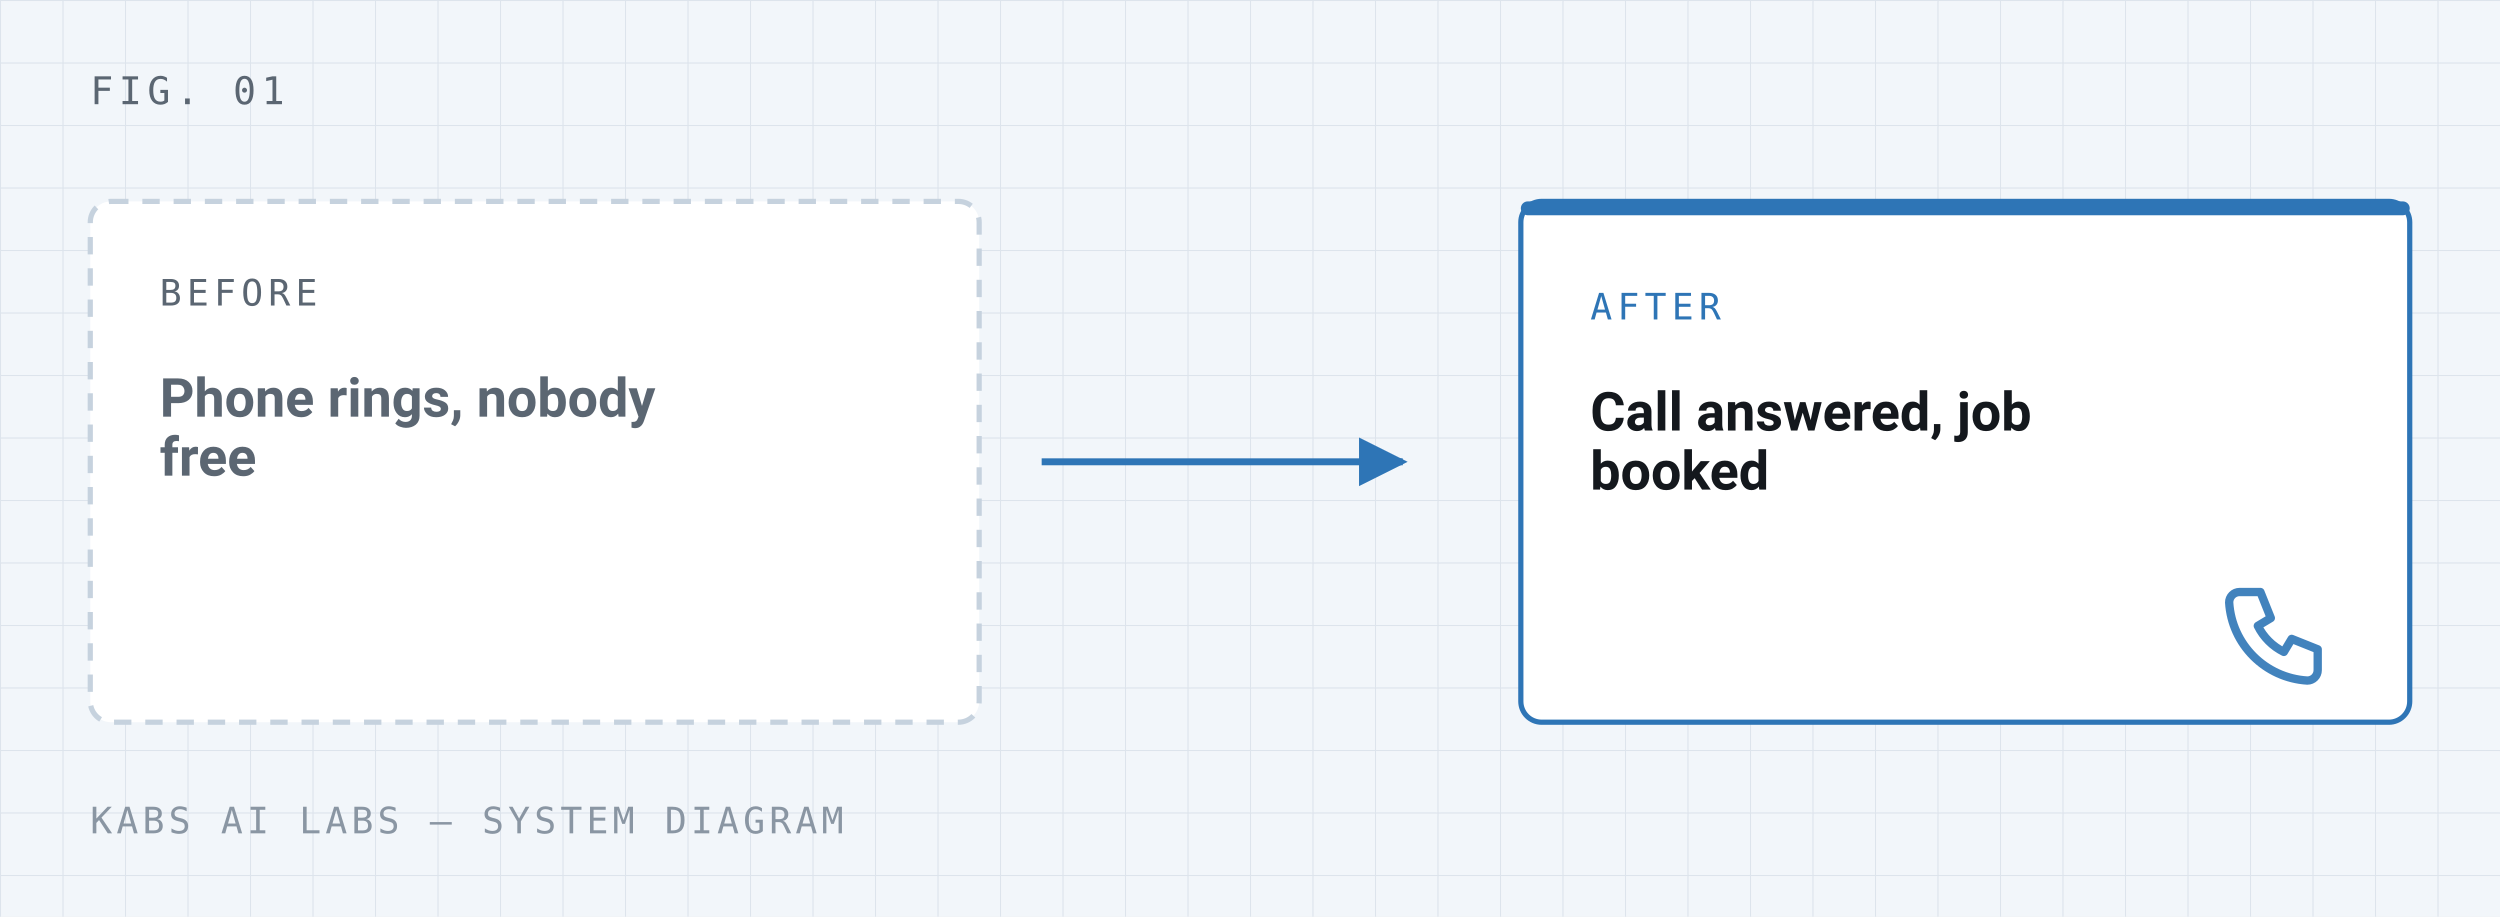
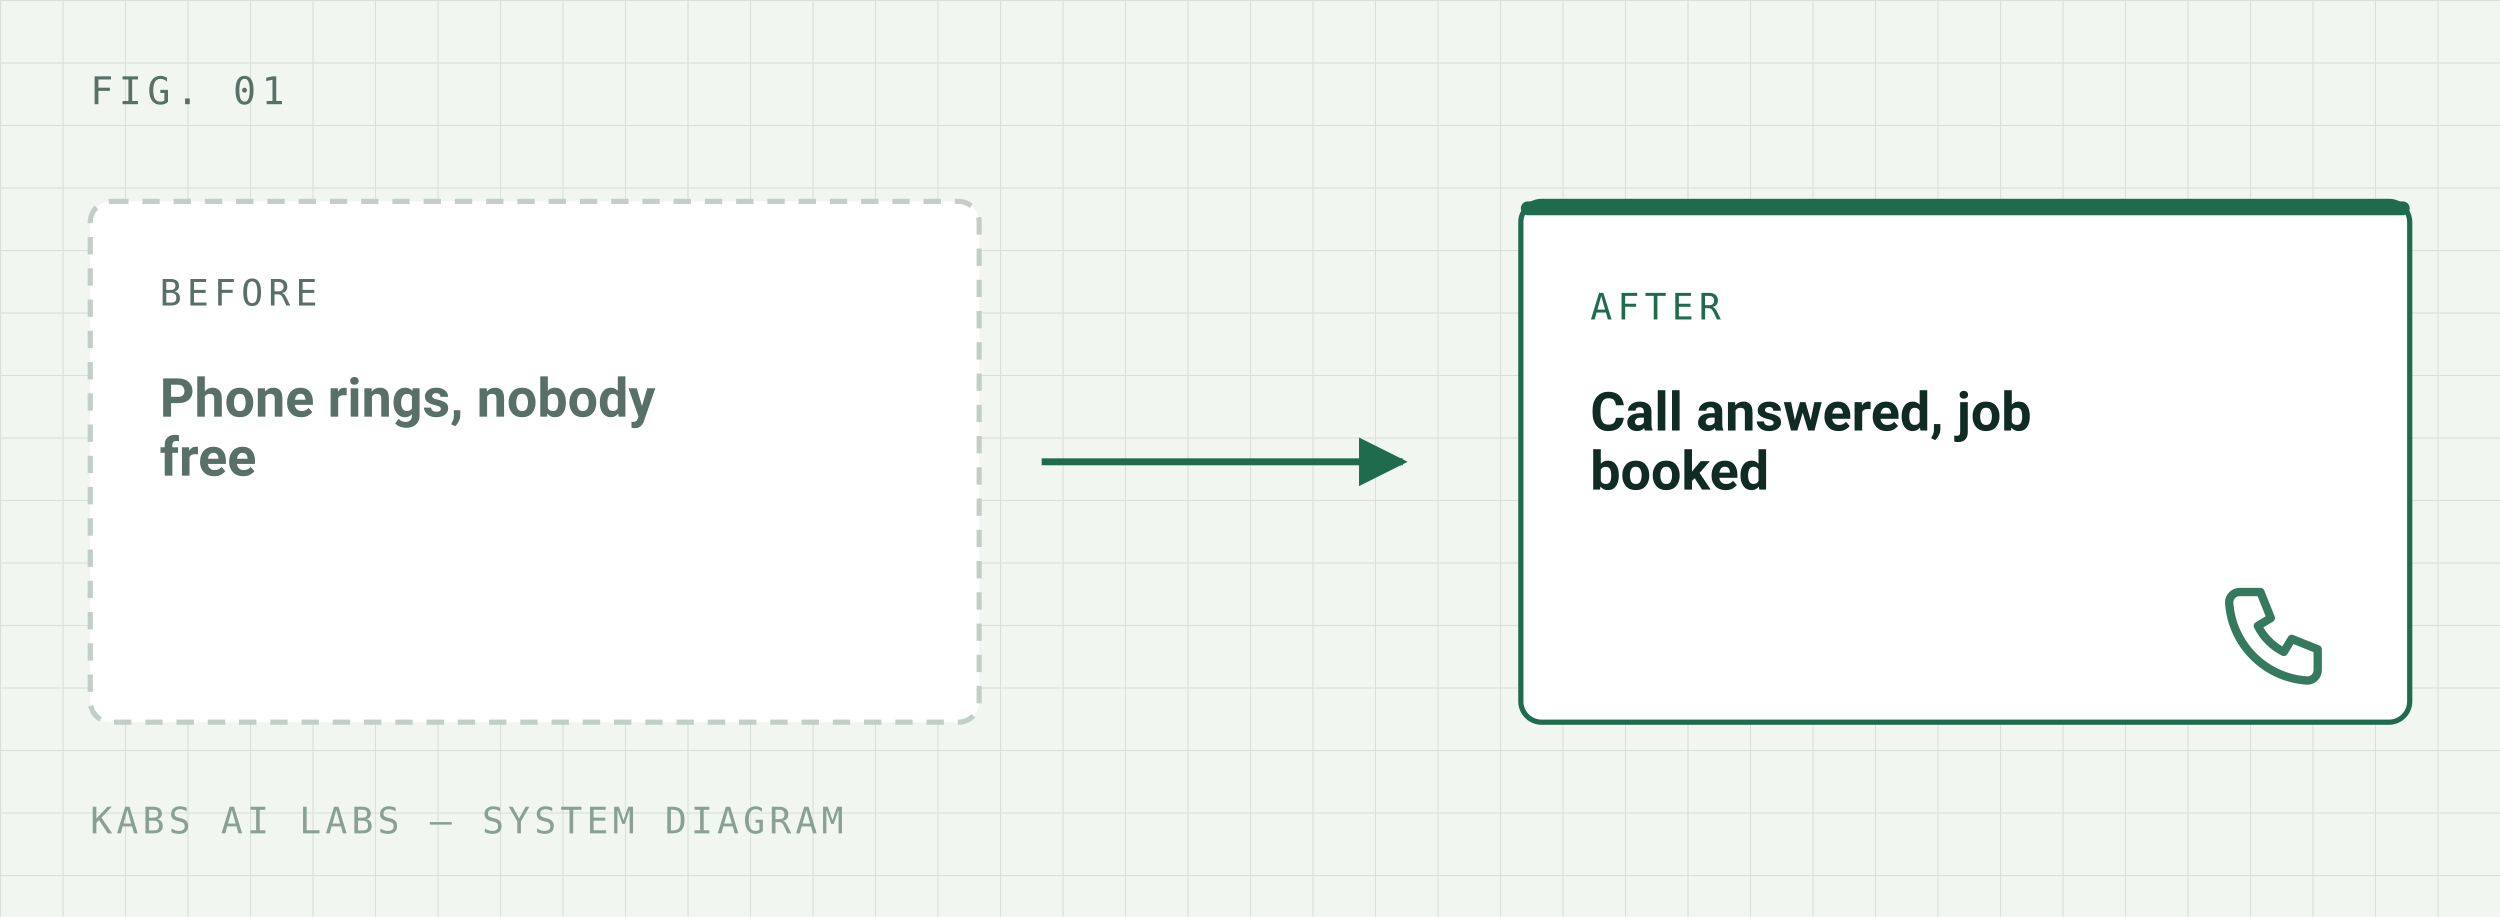
<svg xmlns="http://www.w3.org/2000/svg" viewBox="0 0 720 264" role="img" aria-label="Diagram: Phone rings, nobody free becomes Call answered, job booked">
  <defs>
    <pattern id="g1" width="18" height="18" patternUnits="userSpaceOnUse">
-       <path d="M18 0H0v18" fill="none" stroke="#DDE4EC" stroke-width=".6" />
+       <path d="M18 0H0v18" fill="none" stroke="#D8E0D9" stroke-width=".6" />
    </pattern>
    <marker id="a1" viewBox="0 0 10 10" refX="9" refY="5" markerWidth="7" markerHeight="7" orient="auto">
-       <path d="M0 0l10 5-10 5z" fill="#2E75B6" />
+       <path d="M0 0l10 5-10 5z" fill="#1F6B4E" />
    </marker>
  </defs>
-   <rect width="720" height="264" fill="#F2F6FA" />
+   <rect width="720" height="264" fill="#F1F6F1" />
  <rect width="720" height="264" fill="url(#g1)" />
-   <text x="26" y="30" font-family="ui-monospace,Menlo,monospace" font-size="11" letter-spacing="1.6" fill="#5B6672">FIG. 01</text>
-   <rect x="26" y="58" width="256" height="150" rx="6" fill="#fff" stroke="#C6D2DE" stroke-width="1.5" stroke-dasharray="5 4" />
-   <text x="46" y="88" font-family="ui-monospace,Menlo,monospace" font-size="10.5" letter-spacing="1.5" fill="#5B6672">BEFORE</text>
-   <text x="46" y="120" font-family="-apple-system,Segoe UI,Roboto,sans-serif" font-size="15.5" font-weight="600" fill="#5B6672">
+   <text x="26" y="30" font-family="ui-monospace,Menlo,monospace" font-size="11" letter-spacing="1.6" fill="#587067">FIG. 01</text>
+   <rect x="26" y="58" width="256" height="150" rx="6" fill="#fff" stroke="#C3CFC6" stroke-width="1.5" stroke-dasharray="5 4" />
+   <text x="46" y="88" font-family="ui-monospace,Menlo,monospace" font-size="10.5" letter-spacing="1.5" fill="#587067">BEFORE</text>
+   <text x="46" y="120" font-family="-apple-system,Segoe UI,Roboto,sans-serif" font-size="15.5" font-weight="600" fill="#587067">
    <tspan x="46" y="120">Phone rings, nobody</tspan>
    <tspan x="46" y="137">free</tspan>
  </text>
-   <line x1="300" y1="133" x2="404" y2="133" stroke="#2E75B6" stroke-width="2" marker-end="url(#a1)" />
-   <rect x="438" y="58" width="256" height="150" rx="6" fill="#fff" stroke="#2E75B6" stroke-width="1.5" />
-   <rect x="438" y="58" width="256" height="4" rx="2" fill="#2E75B6" />
-   <text x="458" y="92" font-family="ui-monospace,Menlo,monospace" font-size="10.5" letter-spacing="1.5" fill="#2E75B6">AFTER</text>
-   <text x="458" y="124" font-family="-apple-system,Segoe UI,Roboto,sans-serif" font-size="15.5" font-weight="700" fill="#14181D">
+   <line x1="300" y1="133" x2="404" y2="133" stroke="#1F6B4E" stroke-width="2" marker-end="url(#a1)" />
+   <rect x="438" y="58" width="256" height="150" rx="6" fill="#fff" stroke="#1F6B4E" stroke-width="1.5" />
+   <rect x="438" y="58" width="256" height="4" rx="2" fill="#1F6B4E" />
+   <text x="458" y="92" font-family="ui-monospace,Menlo,monospace" font-size="10.5" letter-spacing="1.5" fill="#1F6B4E">AFTER</text>
+   <text x="458" y="124" font-family="-apple-system,Segoe UI,Roboto,sans-serif" font-size="15.5" font-weight="700" fill="#0F2B24">
    <tspan x="458" y="124">Call answered, job</tspan>
    <tspan x="458" y="141">booked</tspan>
  </text>
-   <g transform="translate(636,166) scale(1.5)" fill="none" stroke="#2E75B6" stroke-width="1.6" stroke-linecap="round" stroke-linejoin="round" opacity=".9">
+   <g transform="translate(636,166) scale(1.5)" fill="none" stroke="#1F6B4E" stroke-width="1.6" stroke-linecap="round" stroke-linejoin="round" opacity=".9">
    <path d="M6 3h4l2 5-2.5 1.5a11 11 0 005 5L16 12l5 2v4a2 2 0 01-2 2A16 16 0 014 5a2 2 0 012-2z" />
  </g>
-   <text x="26" y="240" font-family="ui-monospace,Menlo,monospace" font-size="10.5" letter-spacing="1.2" fill="#8A96A3">KABS AI LABS — SYSTEM DIAGRAM</text>
+   <text x="26" y="240" font-family="ui-monospace,Menlo,monospace" font-size="10.5" letter-spacing="1.2" fill="#8AA094">KABS AI LABS — SYSTEM DIAGRAM</text>
</svg>
